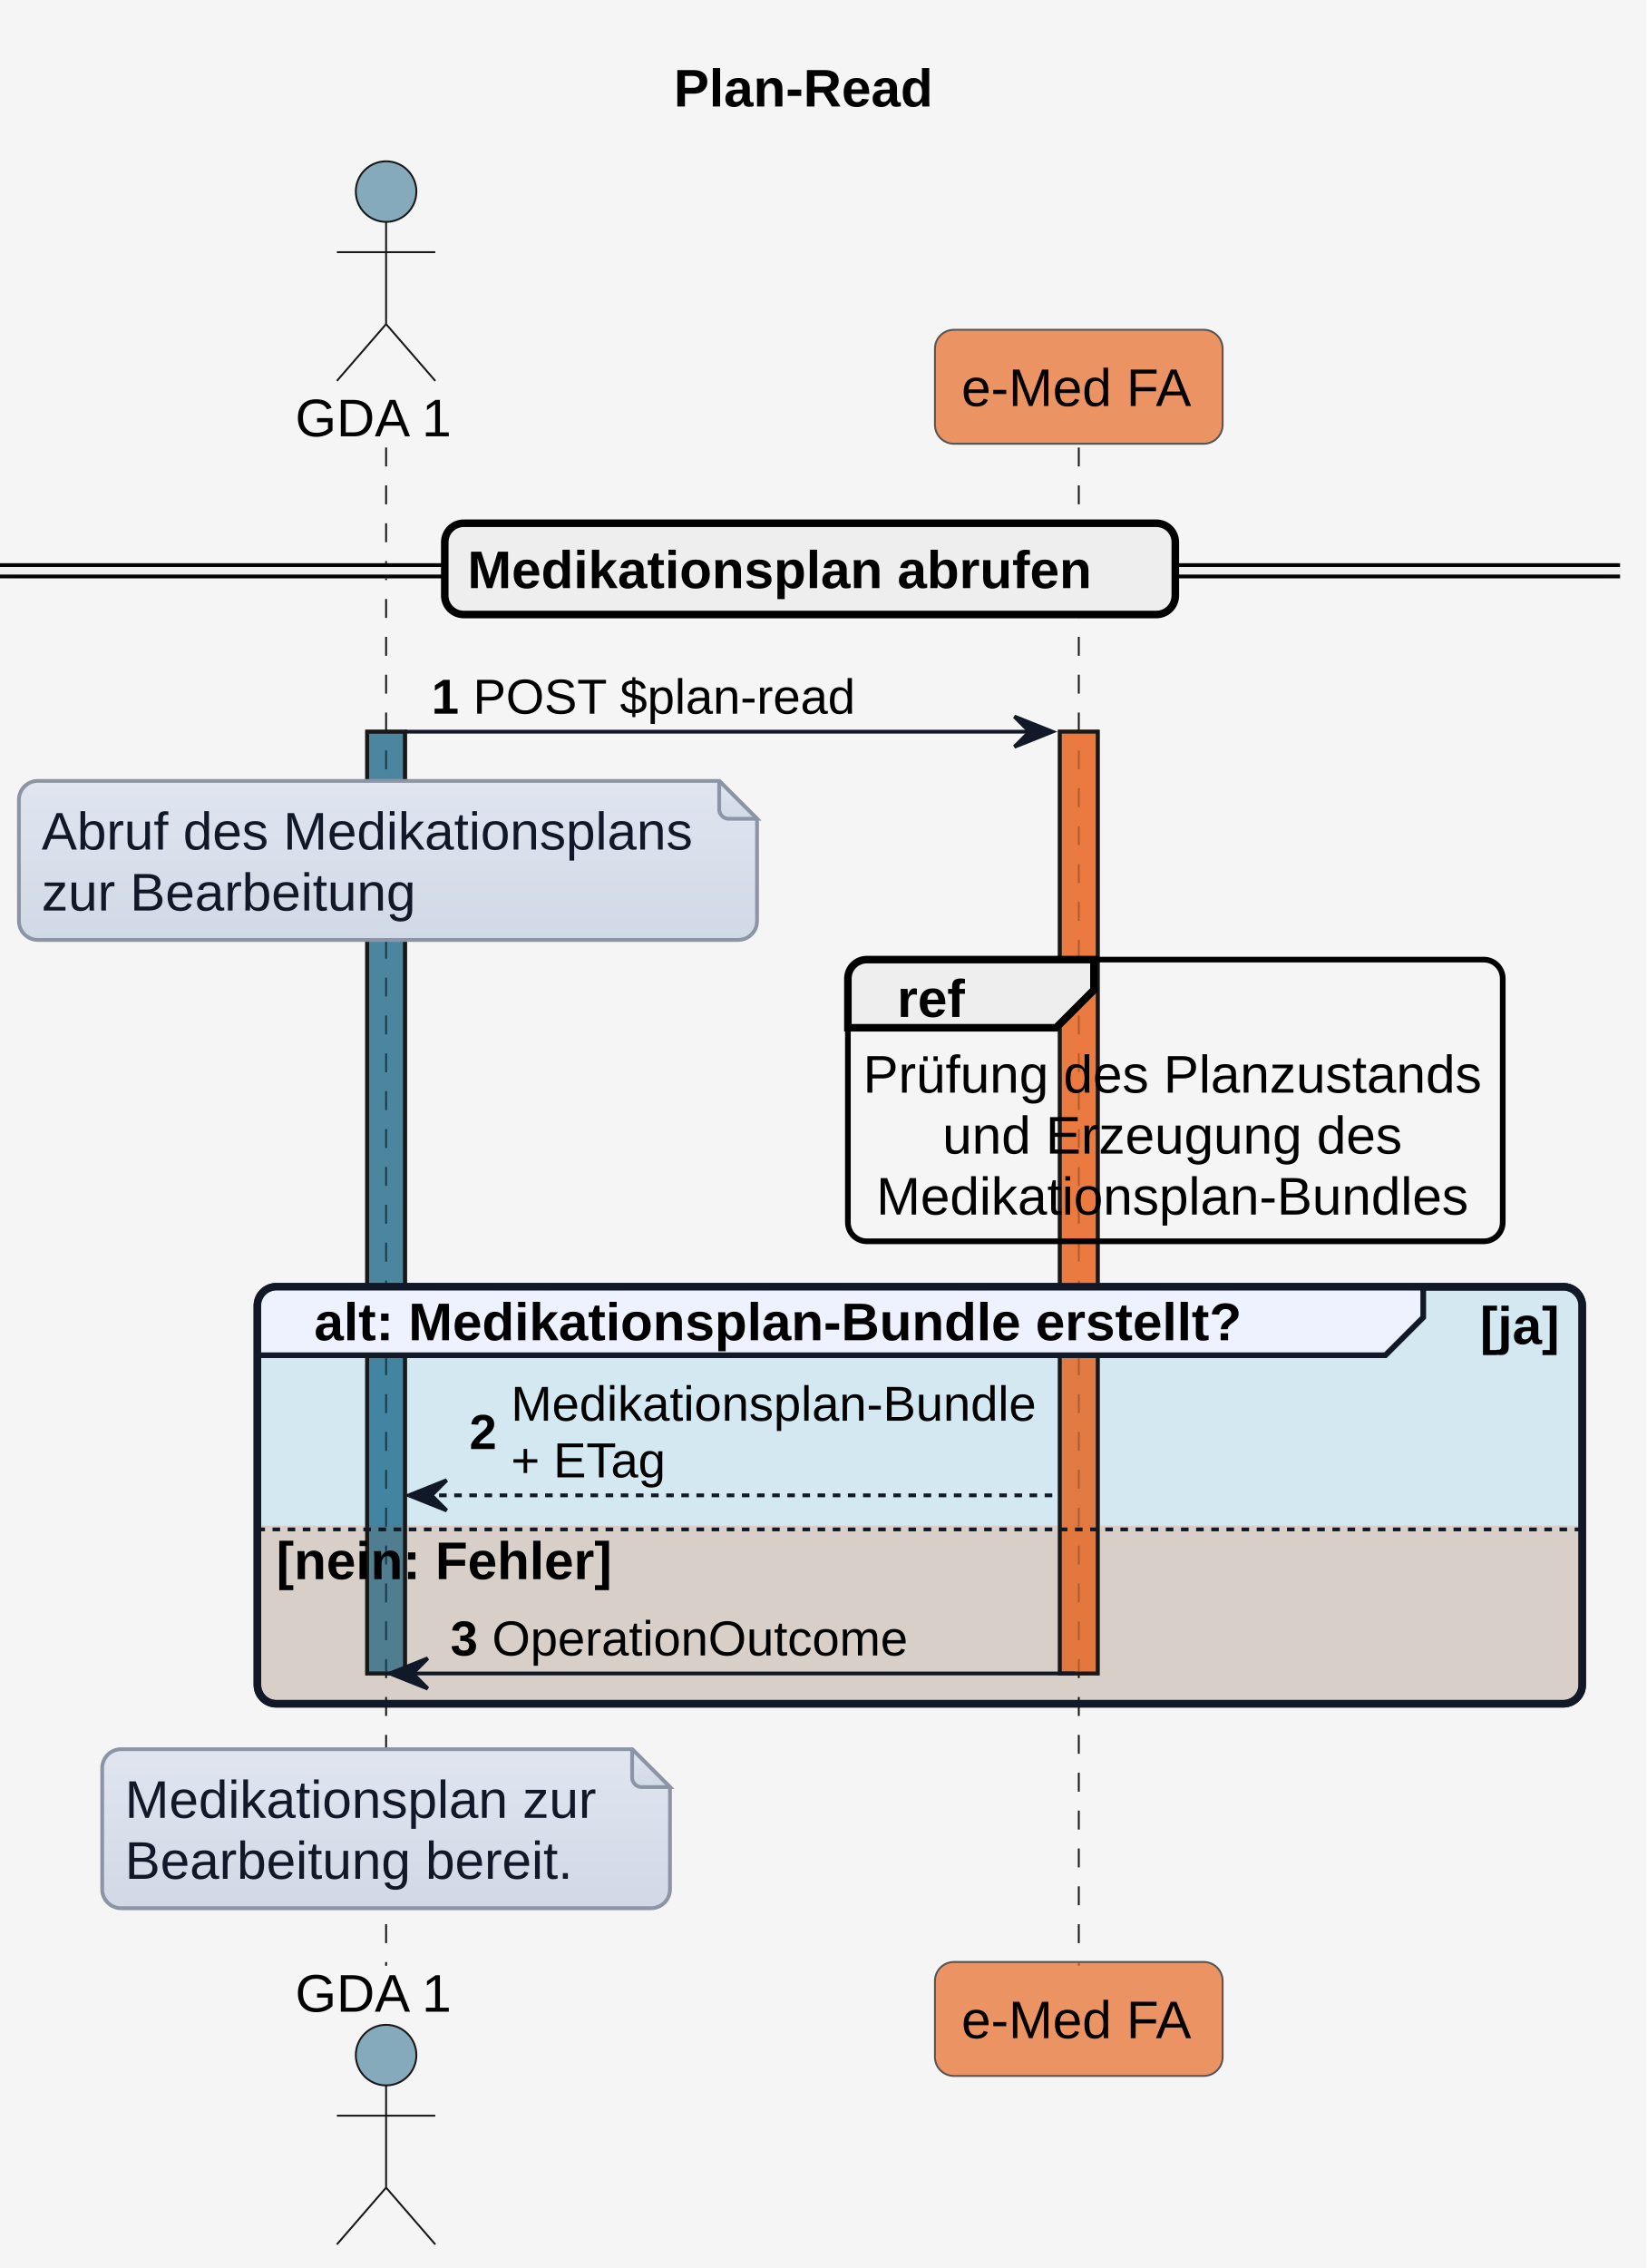
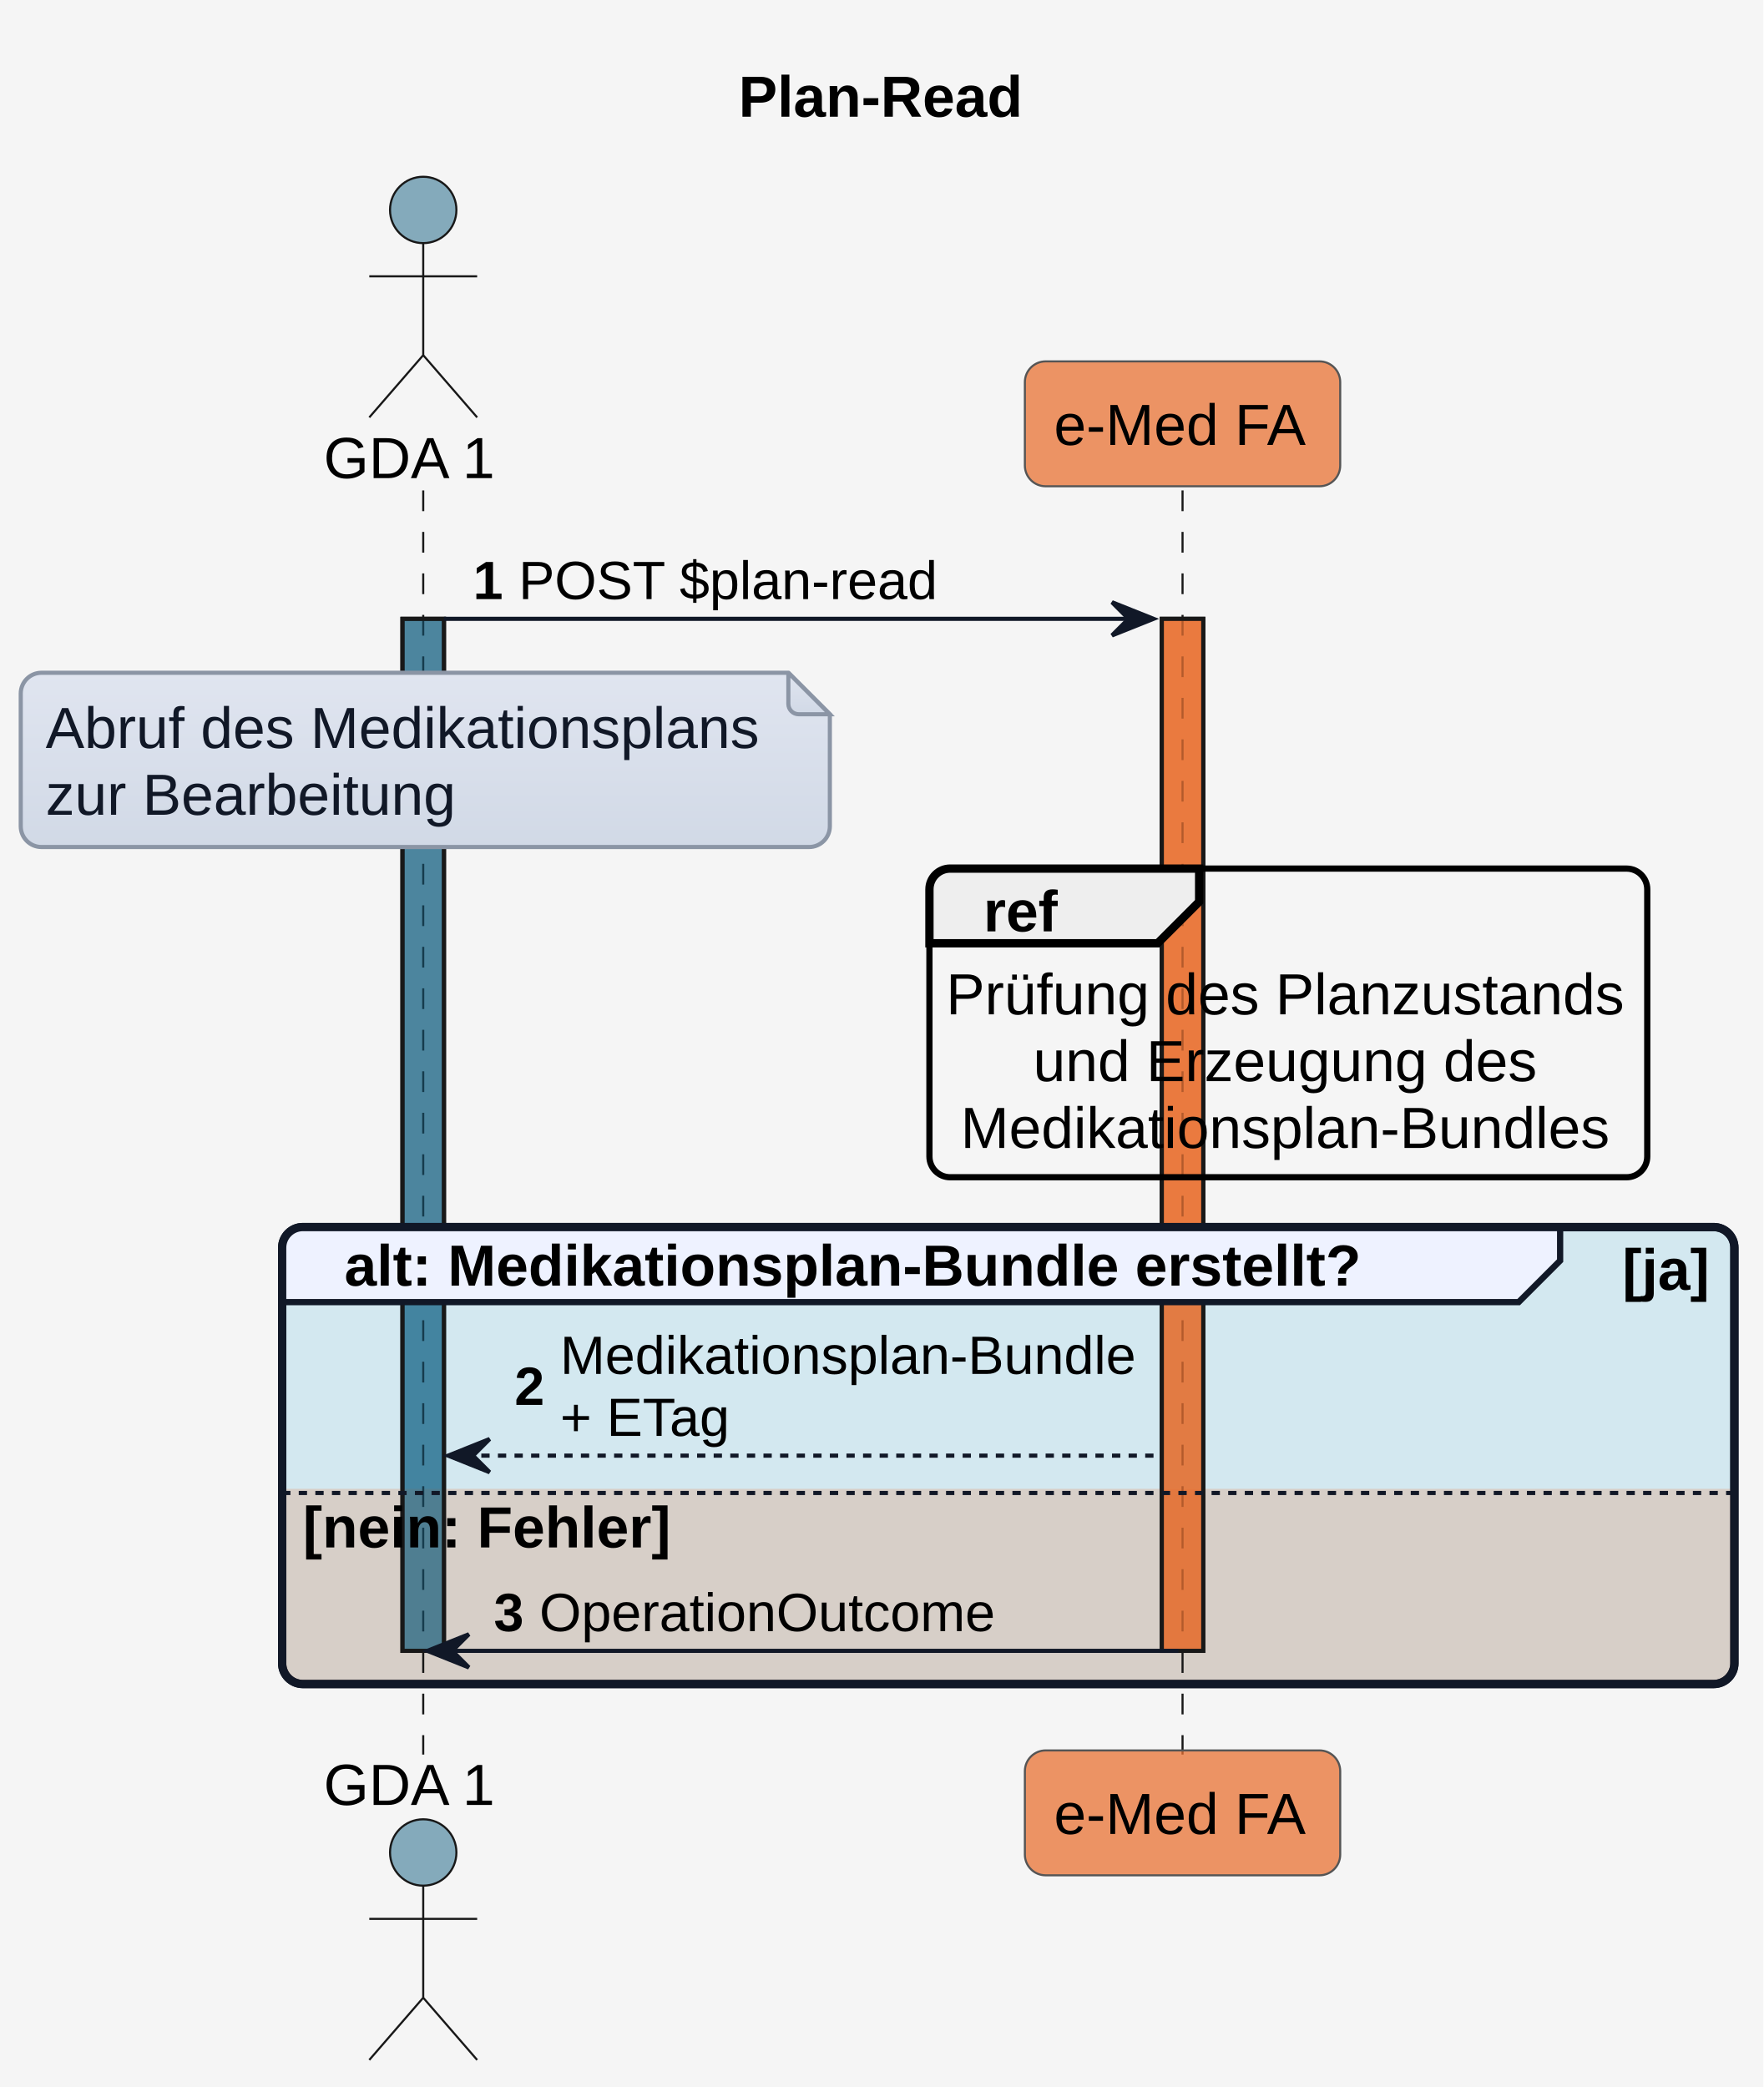
- <svg xmlns="http://www.w3.org/2000/svg" contentStyleType="text/css" height="599px" preserveAspectRatio="none" style="width:435px;height:599px;background:#F5F5F5;" version="1.1" viewBox="0 0 435 599" width="435px" zoomAndPan="magnify">
+ <svg xmlns="http://www.w3.org/2000/svg" contentStyleType="text/css" height="503px" preserveAspectRatio="none" style="width:425px;height:503px;background:#F5F5F5;" version="1.1" viewBox="0 0 425 503" width="425px" zoomAndPan="magnify">
  <defs>
-     <linearGradient id="g8mfjju7meukp0" x1="50%" x2="50%" y1="0%" y2="100%">
+     <linearGradient id="g14zhpmdvzgu8f0" x1="50%" x2="50%" y1="0%" y2="100%">
      <stop offset="0%" stop-color="#E0E5F0" />
      <stop offset="100%" stop-color="#D1D9E6" />
    </linearGradient>
  </defs>
  <g>
-     <rect fill="#F5F5F5" height="599" style="stroke:none;stroke-width:1.0;" width="435" x="0" y="0" />
+     <rect fill="#F5F5F5" height="503" style="stroke:none;stroke-width:1.0;" width="425" x="0" y="0" />
    <text fill="#000000" font-family="Arial" font-size="14" font-weight="bold" lengthAdjust="spacing" textLength="71" x="178" y="28.132">Plan-Read</text>
-     <rect fill="#156082" fill-opacity="0.502" height="248.734" style="stroke:#181818;stroke-width:1.0;" width="10" x="97" y="193.245" />
-     <rect fill="#E97232" fill-opacity="0.741" height="248.734" style="stroke:#181818;stroke-width:1.0;" width="10" x="280" y="193.245" />
-     <rect fill="#0F9ED5" fill-opacity="0.145" height="110.142" rx="5" ry="5" style="stroke:#111827;stroke-width:2.0;" width="350" x="68" y="339.836" />
-     <path d="M68,402.931 L418,402.931 L418,444.978 A5,5 0 0 1 413,449.978 L73,449.978 A5,5 0 0 1 68,444.978 L68,402.931 " fill="#E97132" fill-opacity="0.208" style="stroke:none;stroke-width:1.0;" />
-     <line style="stroke:#181818;stroke-width:0.5;stroke-dasharray:5.0,5.0;" x1="102" x2="102" y1="118.197" y2="519.176" />
-     <line style="stroke:#181818;stroke-width:0.5;stroke-dasharray:5.0,5.0;" x1="285" x2="285" y1="118.197" y2="519.176" />
+     <rect fill="#156082" fill-opacity="0.502" height="248.734" style="stroke:#181818;stroke-width:1.0;" width="10" x="97" y="149.146" />
+     <rect fill="#E97232" fill-opacity="0.741" height="248.734" style="stroke:#181818;stroke-width:1.0;" width="10" x="280" y="149.146" />
+     <rect fill="#0F9ED5" fill-opacity="0.145" height="110.142" rx="5" ry="5" style="stroke:#111827;stroke-width:2.0;" width="350" x="68" y="295.738" />
+     <path d="M68,358.832 L418,358.832 L418,400.88 A5,5 0 0 1 413,405.88 L73,405.88 A5,5 0 0 1 68,400.88 L68,358.832 " fill="#E97132" fill-opacity="0.208" style="stroke:none;stroke-width:1.0;" />
+     <line style="stroke:#181818;stroke-width:0.5;stroke-dasharray:5.0,5.0;" x1="102" x2="102" y1="118.197" y2="422.88" />
+     <line style="stroke:#181818;stroke-width:0.5;stroke-dasharray:5.0,5.0;" x1="285" x2="285" y1="118.197" y2="422.88" />
    <text fill="#000000" font-family="Arial" font-size="14" lengthAdjust="spacing" textLength="42" x="78" y="115.231">GDA 1</text>
    <ellipse cx="102" cy="50.599" fill="#156082" fill-opacity="0.502" rx="8" ry="8" style="stroke:#181818;stroke-width:0.5;" />
    <path d="M102,58.599 L102,85.599 M89,66.599 L115,66.599 M102,85.599 L89,100.599 M102,85.599 L115,100.599 " fill="none" style="stroke:#181818;stroke-width:0.5;" />
-     <text fill="#000000" font-family="Arial" font-size="14" lengthAdjust="spacing" textLength="42" x="78" y="531.308">GDA 1</text>
-     <ellipse cx="102" cy="542.774" fill="#156082" fill-opacity="0.502" rx="8" ry="8" style="stroke:#181818;stroke-width:0.5;" />
-     <path d="M102,550.774 L102,577.774 M89,558.774 L115,558.774 M102,577.774 L89,592.774 M102,577.774 L115,592.774 " fill="none" style="stroke:#181818;stroke-width:0.5;" />
+     <text fill="#000000" font-family="Arial" font-size="14" lengthAdjust="spacing" textLength="42" x="78" y="435.012">GDA 1</text>
+     <ellipse cx="102" cy="446.478" fill="#156082" fill-opacity="0.502" rx="8" ry="8" style="stroke:#181818;stroke-width:0.5;" />
+     <path d="M102,454.478 L102,481.478 M89,462.478 L115,462.478 M102,481.478 L89,496.478 M102,481.478 L115,496.478 " fill="none" style="stroke:#181818;stroke-width:0.5;" />
    <rect fill="#E97232" fill-opacity="0.741" height="30.099" rx="5" ry="5" style="stroke:#555555;stroke-width:0.5;" width="76" x="247" y="87.099" />
    <text fill="#000000" font-family="Arial" font-size="14" lengthAdjust="spacing" textLength="62" x="254" y="107.231">e-Med FA</text>
-     <rect fill="#E97232" fill-opacity="0.741" height="30.099" rx="5" ry="5" style="stroke:#555555;stroke-width:0.5;" width="76" x="247" y="518.176" />
-     <text fill="#000000" font-family="Arial" font-size="14" lengthAdjust="spacing" textLength="62" x="254" y="538.308">e-Med FA</text>
-     <rect fill="#156082" fill-opacity="0.502" height="248.734" style="stroke:#181818;stroke-width:1.0;" width="10" x="97" y="193.245" />
-     <rect fill="#E97232" fill-opacity="0.741" height="248.734" style="stroke:#181818;stroke-width:1.0;" width="10" x="280" y="193.245" />
-     <rect fill="#EEEEEE" height="3" rx="5" ry="5" style="stroke:#EEEEEE;stroke-width:1.0;" width="428" x="0" y="149.247" />
-     <line style="stroke:#000000;stroke-width:1.0;" x1="0" x2="428" y1="149.247" y2="149.247" />
-     <line style="stroke:#000000;stroke-width:1.0;" x1="0" x2="428" y1="152.247" y2="152.247" />
-     <rect fill="#EEEEEE" height="24.099" rx="5" ry="5" style="stroke:#000000;stroke-width:2.0;" width="193" x="117.5" y="138.197" />
-     <text fill="#000000" font-family="Arial" font-size="14" font-weight="bold" lengthAdjust="spacing" textLength="175" x="123.5" y="155.329">Medikationsplan abrufen</text>
-     <polygon fill="#111827" points="268,189.245,278,193.245,268,197.245,272,193.245" style="stroke:#111827;stroke-width:1.0;" />
-     <line style="stroke:#111827;stroke-width:1.0;" x1="107" x2="274" y1="193.245" y2="193.245" />
-     <text fill="#000000" font-family="Arial" font-size="13" font-weight="bold" lengthAdjust="spacing" textLength="7" x="114" y="188.49">1</text>
-     <text fill="#000000" font-family="Arial" font-size="13" lengthAdjust="spacing" textLength="99" x="125" y="188.49">POST $plan-read</text>
-     <path d="M5,211.245 L5,243.245 A5,5 0 0 0 10,248.245 L195,248.245 A5,5 0 0 0 200,243.245 L200,216.245 L190,206.245 L10,206.245 A5,5 0 0 0 5,211.245 " fill="url(#g8mfjju7meukp0)" style="stroke:#8B95A5;stroke-width:1.0;" />
-     <path d="M190,206.245 L190,213.745 A2.5,2.5 0 0 0 192.5,216.245 L200,216.245 L190,206.245 " fill="url(#g8mfjju7meukp0)" style="stroke:#8B95A5;stroke-width:1.0;" />
-     <text fill="#111827" font-family="Arial" font-size="14" lengthAdjust="spacing" textLength="174" x="11" y="224.376">Abruf des Medikationsplans</text>
-     <text fill="#111827" font-family="Arial" font-size="14" lengthAdjust="spacing" textLength="100" x="11" y="240.475">zur Bearbeitung</text>
-     <rect fill="none" height="74.394" rx="5" ry="5" style="stroke:#000000;stroke-width:1.5;" width="173" x="224" y="253.442" />
-     <path d="M229,253.442 L289,253.442 L289,261.442 L279,271.442 L224,271.442 L224,258.442 A5,5 0 0 1 229,253.442 " fill="#EEEEEE" style="stroke:#000000;stroke-width:2.0;" />
-     <text fill="#000000" font-family="Arial" font-size="14" font-weight="bold" lengthAdjust="spacing" textLength="20" x="237" y="268.574">ref</text>
-     <text fill="#000000" font-family="Arial" font-size="14" lengthAdjust="spacing" textLength="165" x="228" y="288.574">Prüfung des Planzustands</text>
-     <text fill="#000000" font-family="Arial" font-size="14" lengthAdjust="spacing" textLength="123" x="249" y="304.672">und Erzeugung des</text>
-     <text fill="#000000" font-family="Arial" font-size="14" lengthAdjust="spacing" textLength="158" x="231.5" y="320.771">Medikationsplan-Bundles</text>
-     <path d="M73,339.836 L376,339.836 L376,347.935 L366,357.935 L68,357.935 L68,344.836 A5,5 0 0 1 73,339.836 " fill="#EEF2FF" style="stroke:#111827;stroke-width:1.5;" />
-     <rect fill="none" height="110.142" rx="5" ry="5" style="stroke:#111827;stroke-width:2.0;" width="350" x="68" y="339.836" />
-     <text fill="#000000" font-family="Arial" font-size="14" font-weight="bold" lengthAdjust="spacing" textLength="259" x="83" y="353.968">alt: Medikationsplan-Bundle erstellt?</text>
-     <text fill="#000000" font-family="Arial" font-size="14" font-weight="bold" lengthAdjust="spacing" textLength="22" x="391" y="354.968">[ja]</text>
-     <polygon fill="#111827" points="118,390.931,108,394.931,118,398.931,114,394.931" style="stroke:#111827;stroke-width:1.0;" />
-     <line style="stroke:#111827;stroke-width:1.0;stroke-dasharray:2.0,2.0;" x1="112" x2="279" y1="394.931" y2="394.931" />
-     <text fill="#000000" font-family="Arial" font-size="13" font-weight="bold" lengthAdjust="spacing" textLength="7" x="124" y="382.702">2</text>
-     <text fill="#000000" font-family="Arial" font-size="13" lengthAdjust="spacing" textLength="138" x="135" y="375.228">Medikationsplan-Bundle</text>
-     <text fill="#000000" font-family="Arial" font-size="13" lengthAdjust="spacing" textLength="42" x="135" y="390.176">+ ETag</text>
-     <line style="stroke:#111827;stroke-width:1.0;stroke-dasharray:2.0,2.0;" x1="68" x2="418" y1="403.931" y2="403.931" />
-     <text fill="#000000" font-family="Arial" font-size="14" font-weight="bold" lengthAdjust="spacing" textLength="95" x="73" y="417.063">[nein: Fehler]</text>
-     <polygon fill="#111827" points="113,437.978,103,441.978,113,445.978,109,441.978" style="stroke:#111827;stroke-width:1.0;" />
-     <line style="stroke:#111827;stroke-width:1.0;" x1="107" x2="284" y1="441.978" y2="441.978" />
-     <text fill="#000000" font-family="Arial" font-size="13" font-weight="bold" lengthAdjust="spacing" textLength="7" x="119" y="437.224">3</text>
-     <text fill="#000000" font-family="Arial" font-size="13" lengthAdjust="spacing" textLength="109" x="130" y="437.224">OperationOutcome</text>
-     <path d="M27,466.978 L27,498.978 A5,5 0 0 0 32,503.978 L172,503.978 A5,5 0 0 0 177,498.978 L177,471.978 L167,461.978 L32,461.978 A5,5 0 0 0 27,466.978 " fill="url(#g8mfjju7meukp0)" style="stroke:#8B95A5;stroke-width:1.0;" />
-     <path d="M167,461.978 L167,469.478 A2.5,2.5 0 0 0 169.5,471.978 L177,471.978 L167,461.978 " fill="url(#g8mfjju7meukp0)" style="stroke:#8B95A5;stroke-width:1.0;" />
-     <text fill="#111827" font-family="Arial" font-size="14" lengthAdjust="spacing" textLength="125" x="33" y="480.11">Medikationsplan zur</text>
-     <text fill="#111827" font-family="Arial" font-size="14" lengthAdjust="spacing" textLength="121" x="33" y="496.209">Bearbeitung bereit.</text>
+     <rect fill="#E97232" fill-opacity="0.741" height="30.099" rx="5" ry="5" style="stroke:#555555;stroke-width:0.5;" width="76" x="247" y="421.88" />
+     <text fill="#000000" font-family="Arial" font-size="14" lengthAdjust="spacing" textLength="62" x="254" y="442.012">e-Med FA</text>
+     <rect fill="#156082" fill-opacity="0.502" height="248.734" style="stroke:#181818;stroke-width:1.0;" width="10" x="97" y="149.146" />
+     <rect fill="#E97232" fill-opacity="0.741" height="248.734" style="stroke:#181818;stroke-width:1.0;" width="10" x="280" y="149.146" />
+     <polygon fill="#111827" points="268,145.146,278,149.146,268,153.146,272,149.146" style="stroke:#111827;stroke-width:1.0;" />
+     <line style="stroke:#111827;stroke-width:1.0;" x1="107" x2="274" y1="149.146" y2="149.146" />
+     <text fill="#000000" font-family="Arial" font-size="13" font-weight="bold" lengthAdjust="spacing" textLength="7" x="114" y="144.391">1</text>
+     <text fill="#000000" font-family="Arial" font-size="13" lengthAdjust="spacing" textLength="99" x="125" y="144.391">POST $plan-read</text>
+     <path d="M5,167.146 L5,199.146 A5,5 0 0 0 10,204.146 L195,204.146 A5,5 0 0 0 200,199.146 L200,172.146 L190,162.146 L10,162.146 A5,5 0 0 0 5,167.146 " fill="url(#g14zhpmdvzgu8f0)" style="stroke:#8B95A5;stroke-width:1.0;" />
+     <path d="M190,162.146 L190,169.646 A2.5,2.5 0 0 0 192.5,172.146 L200,172.146 L190,162.146 " fill="url(#g14zhpmdvzgu8f0)" style="stroke:#8B95A5;stroke-width:1.0;" />
+     <text fill="#111827" font-family="Arial" font-size="14" lengthAdjust="spacing" textLength="174" x="11" y="180.278">Abruf des Medikationsplans</text>
+     <text fill="#111827" font-family="Arial" font-size="14" lengthAdjust="spacing" textLength="100" x="11" y="196.376">zur Bearbeitung</text>
+     <rect fill="none" height="74.394" rx="5" ry="5" style="stroke:#000000;stroke-width:1.5;" width="173" x="224" y="209.343" />
+     <path d="M229,209.343 L289,209.343 L289,217.343 L279,227.343 L224,227.343 L224,214.343 A5,5 0 0 1 229,209.343 " fill="#EEEEEE" style="stroke:#000000;stroke-width:2.0;" />
+     <text fill="#000000" font-family="Arial" font-size="14" font-weight="bold" lengthAdjust="spacing" textLength="20" x="237" y="224.475">ref</text>
+     <text fill="#000000" font-family="Arial" font-size="14" lengthAdjust="spacing" textLength="165" x="228" y="244.475">Prüfung des Planzustands</text>
+     <text fill="#000000" font-family="Arial" font-size="14" lengthAdjust="spacing" textLength="123" x="249" y="260.574">und Erzeugung des</text>
+     <text fill="#000000" font-family="Arial" font-size="14" lengthAdjust="spacing" textLength="158" x="231.5" y="276.672">Medikationsplan-Bundles</text>
+     <path d="M73,295.738 L376,295.738 L376,303.836 L366,313.836 L68,313.836 L68,300.738 A5,5 0 0 1 73,295.738 " fill="#EEF2FF" style="stroke:#111827;stroke-width:1.5;" />
+     <rect fill="none" height="110.142" rx="5" ry="5" style="stroke:#111827;stroke-width:2.0;" width="350" x="68" y="295.738" />
+     <text fill="#000000" font-family="Arial" font-size="14" font-weight="bold" lengthAdjust="spacing" textLength="259" x="83" y="309.87">alt: Medikationsplan-Bundle erstellt?</text>
+     <text fill="#000000" font-family="Arial" font-size="14" font-weight="bold" lengthAdjust="spacing" textLength="22" x="391" y="310.87">[ja]</text>
+     <polygon fill="#111827" points="118,346.832,108,350.832,118,354.832,114,350.832" style="stroke:#111827;stroke-width:1.0;" />
+     <line style="stroke:#111827;stroke-width:1.0;stroke-dasharray:2.0,2.0;" x1="112" x2="279" y1="350.832" y2="350.832" />
+     <text fill="#000000" font-family="Arial" font-size="13" font-weight="bold" lengthAdjust="spacing" textLength="7" x="124" y="338.603">2</text>
+     <text fill="#000000" font-family="Arial" font-size="13" lengthAdjust="spacing" textLength="138" x="135" y="331.129">Medikationsplan-Bundle</text>
+     <text fill="#000000" font-family="Arial" font-size="13" lengthAdjust="spacing" textLength="42" x="135" y="346.078">+ ETag</text>
+     <line style="stroke:#111827;stroke-width:1.0;stroke-dasharray:2.0,2.0;" x1="68" x2="418" y1="359.832" y2="359.832" />
+     <text fill="#000000" font-family="Arial" font-size="14" font-weight="bold" lengthAdjust="spacing" textLength="95" x="73" y="372.964">[nein: Fehler]</text>
+     <polygon fill="#111827" points="113,393.88,103,397.88,113,401.88,109,397.88" style="stroke:#111827;stroke-width:1.0;" />
+     <line style="stroke:#111827;stroke-width:1.0;" x1="107" x2="284" y1="397.88" y2="397.88" />
+     <text fill="#000000" font-family="Arial" font-size="13" font-weight="bold" lengthAdjust="spacing" textLength="7" x="119" y="393.125">3</text>
+     <text fill="#000000" font-family="Arial" font-size="13" lengthAdjust="spacing" textLength="109" x="130" y="393.125">OperationOutcome</text>
  </g>
</svg>
